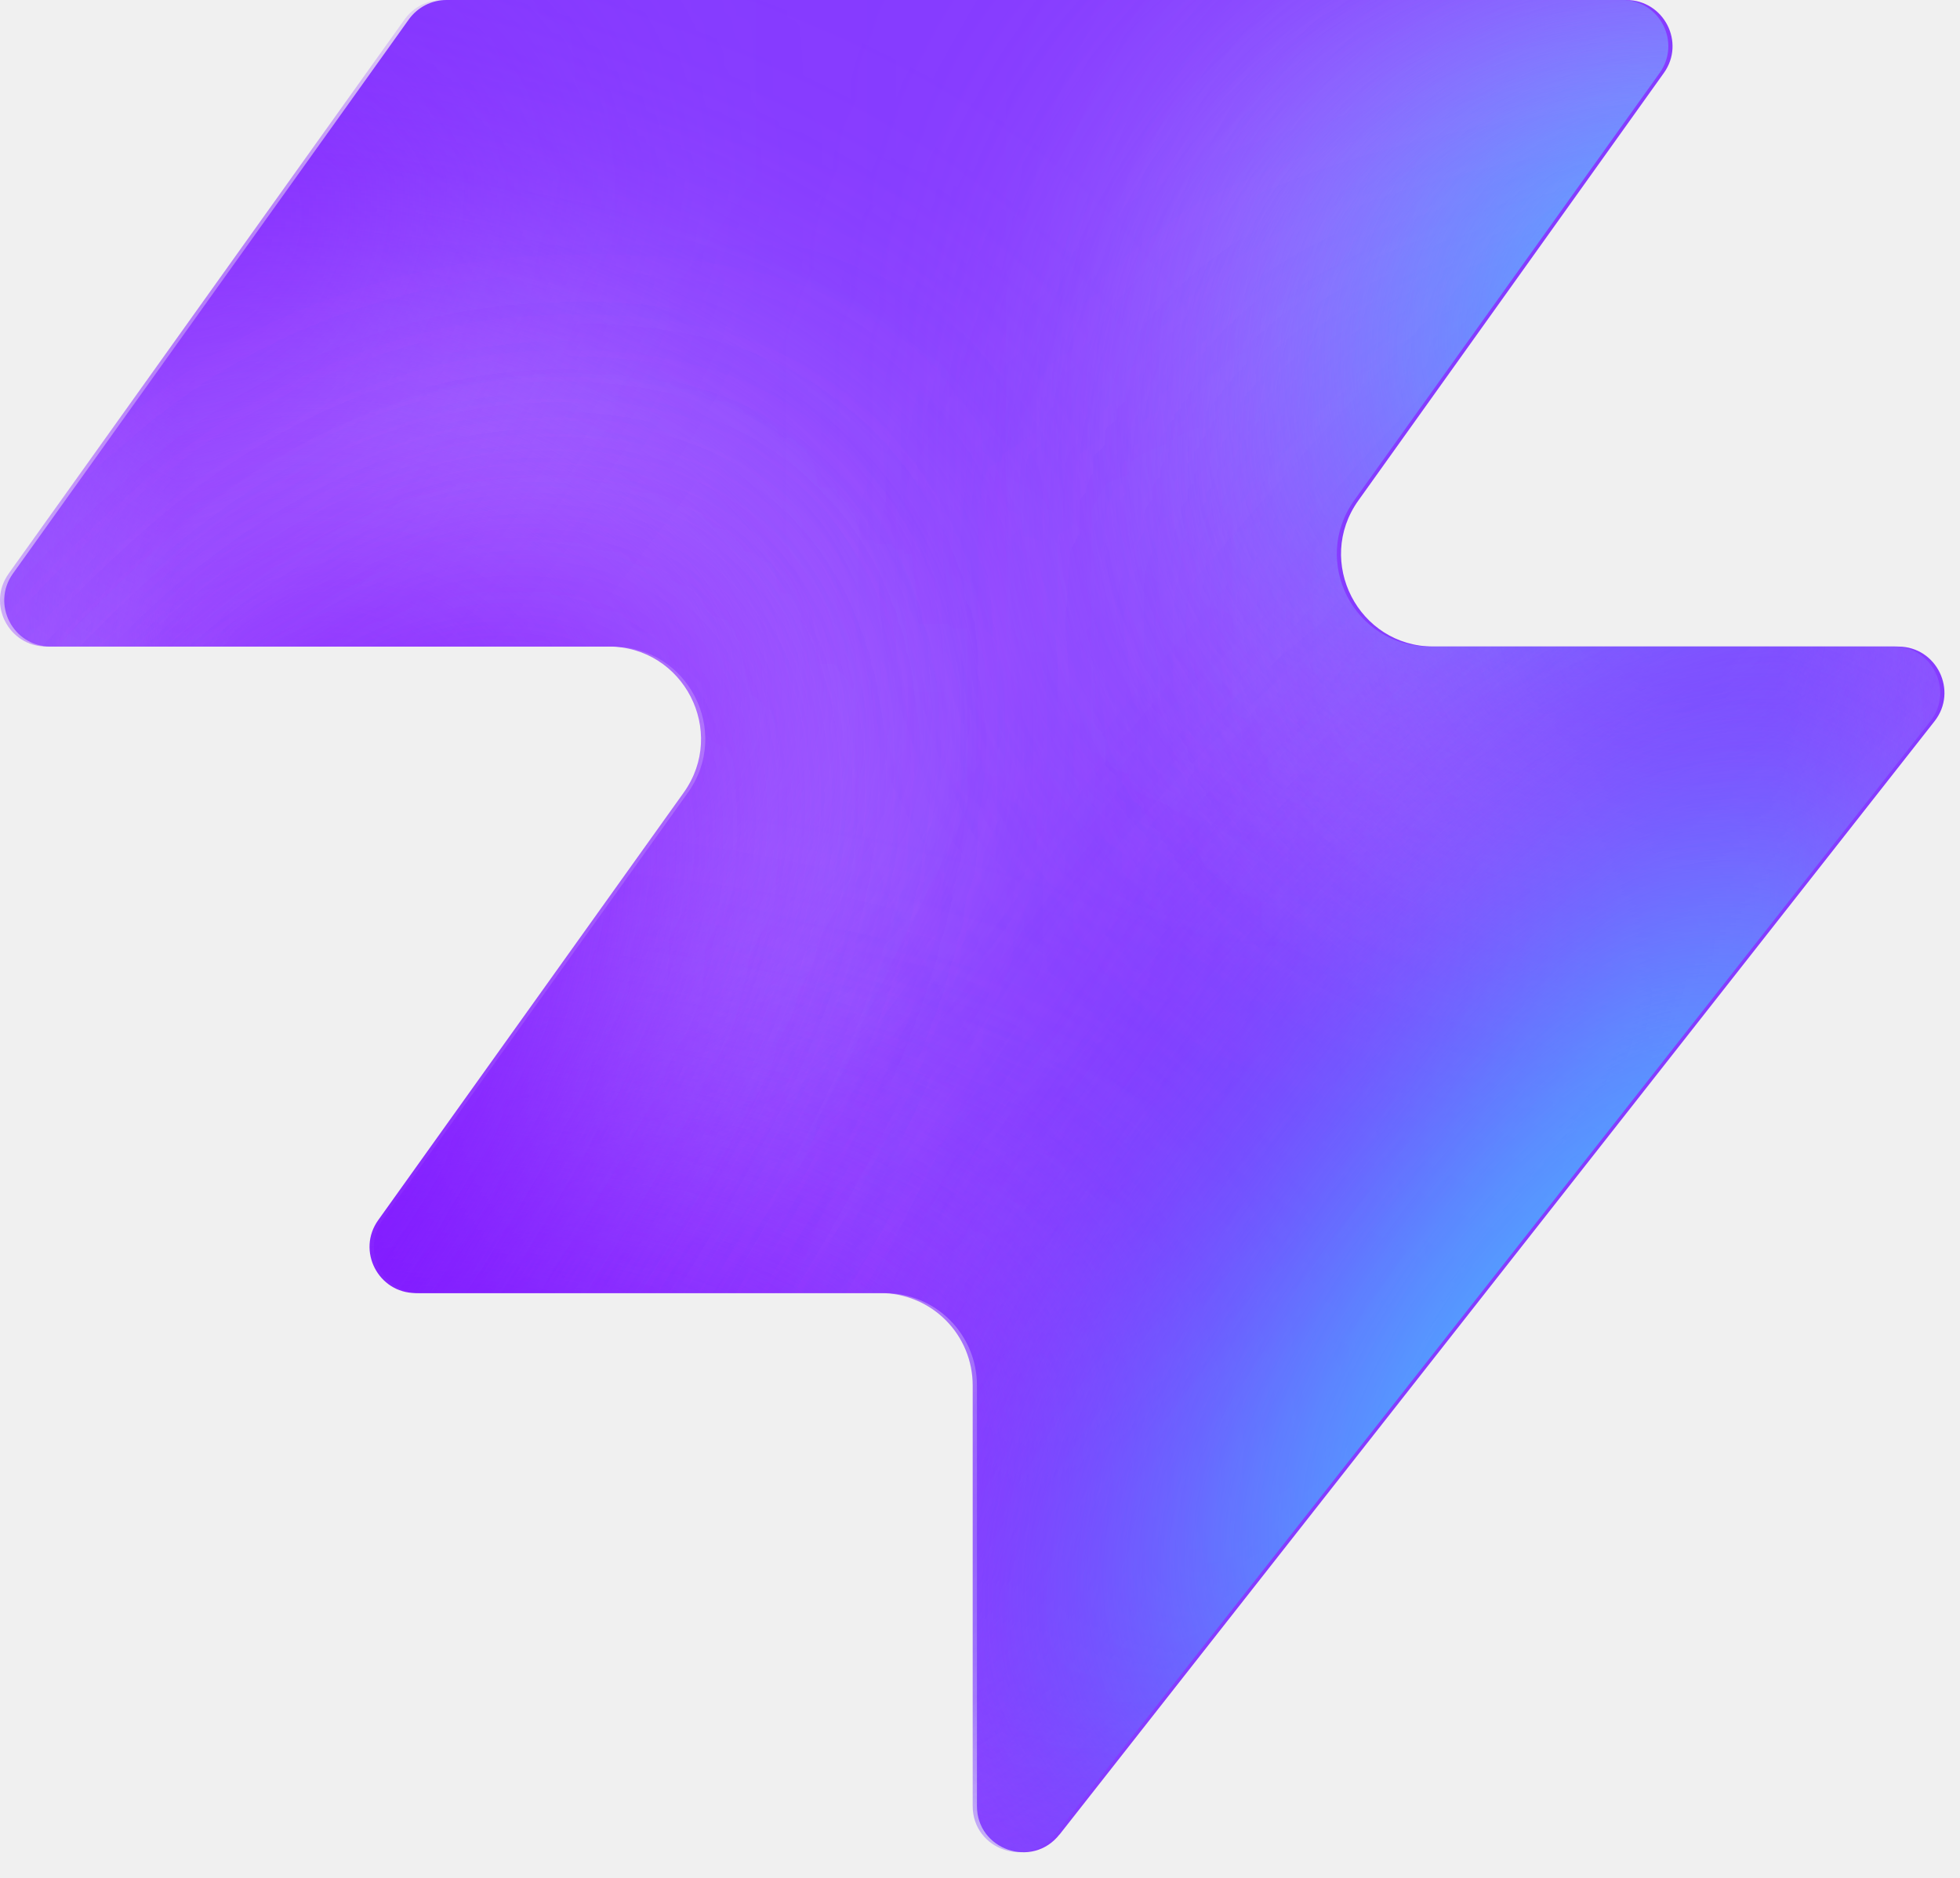
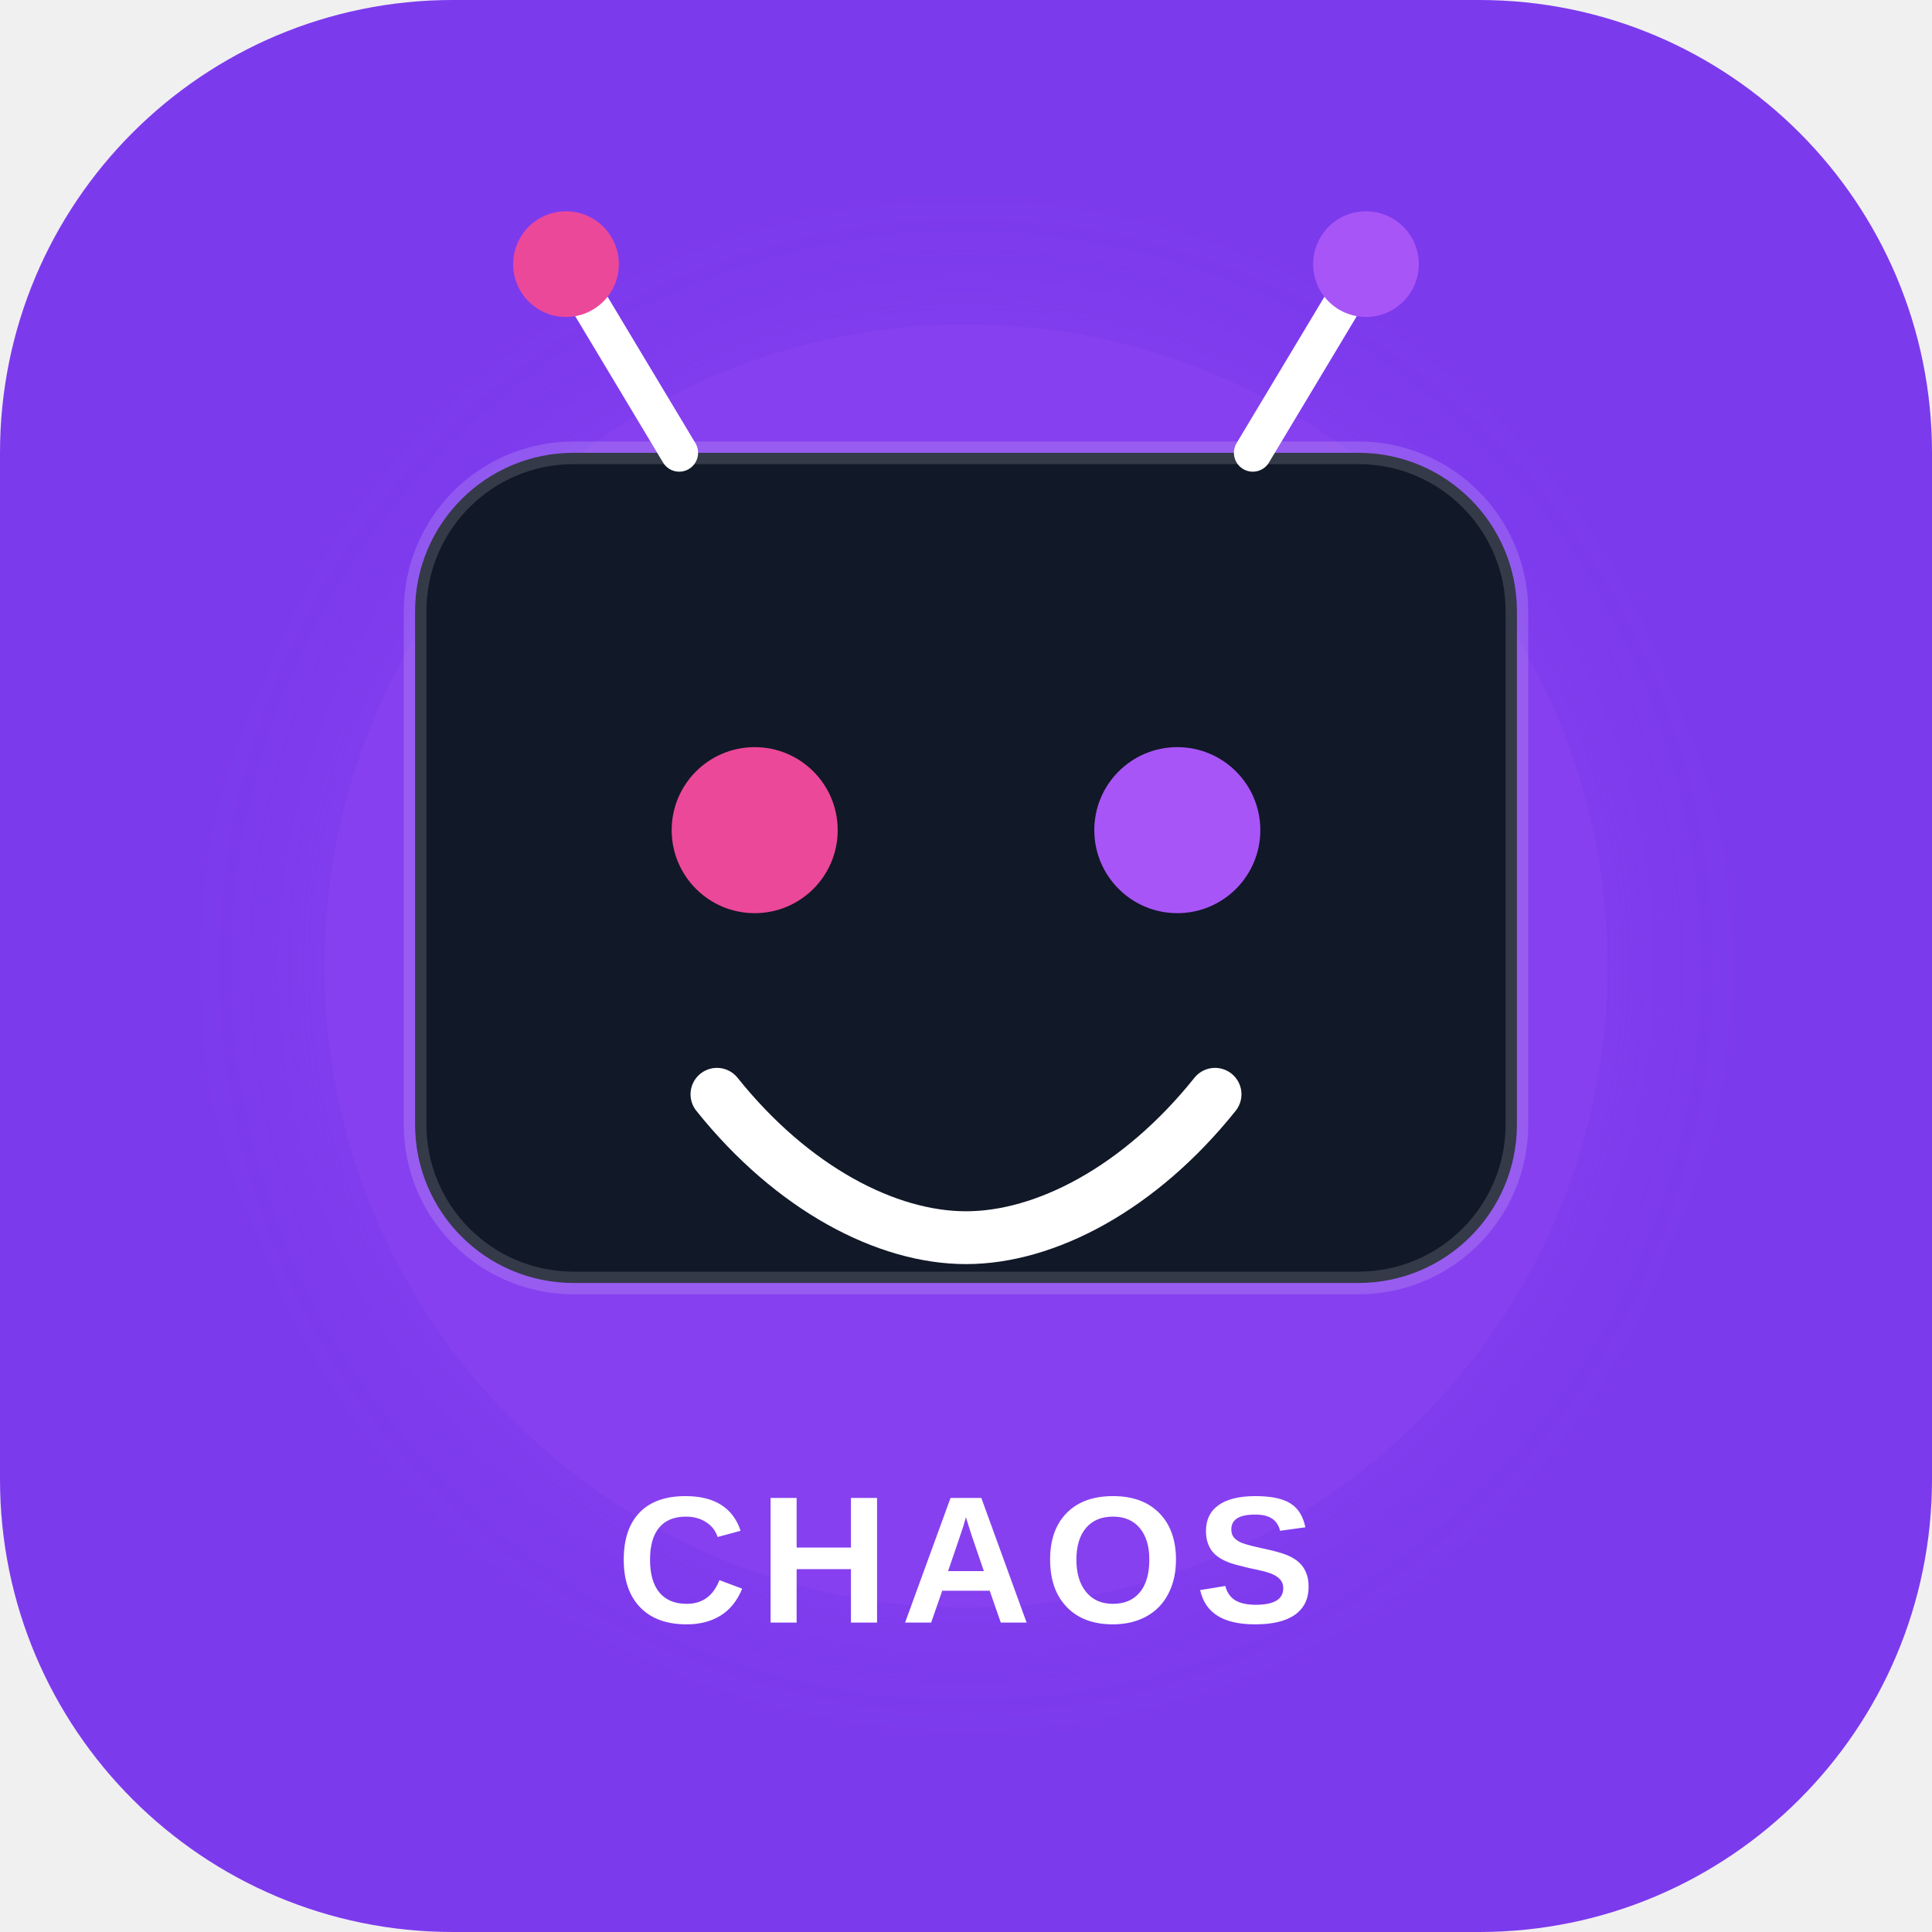
- <svg xmlns="http://www.w3.org/2000/svg" width="48" height="46" fill="none" viewBox="0 0 48 46">
-   <path fill="#863bff" d="M25.946 44.938c-.664.845-2.021.375-2.021-.698V33.937a2.26 2.26 0 0 0-2.262-2.262H10.287c-.92 0-1.456-1.04-.92-1.788l7.48-10.471c1.07-1.497 0-3.578-1.842-3.578H1.237c-.92 0-1.456-1.04-.92-1.788L10.013.474c.214-.297.556-.474.92-.474h28.894c.92 0 1.456 1.04.92 1.788l-7.48 10.471c-1.07 1.498 0 3.579 1.842 3.579h11.377c.943 0 1.473 1.088.89 1.83L25.947 44.94z" style="fill:#863bff;fill:color(display-p3 .525 .23 1);fill-opacity:1" />
-   <mask id="a" width="48" height="46" x="0" y="0" maskUnits="userSpaceOnUse" style="mask-type:alpha">
-     <path fill="#000" d="M25.842 44.938c-.664.844-2.021.375-2.021-.698V33.937a2.26 2.26 0 0 0-2.262-2.262H10.183c-.92 0-1.456-1.04-.92-1.788l7.48-10.471c1.07-1.498 0-3.579-1.842-3.579H1.133c-.92 0-1.456-1.04-.92-1.787L9.91.473c.214-.297.556-.474.92-.474h28.894c.92 0 1.456 1.04.92 1.788l-7.48 10.471c-1.07 1.498 0 3.578 1.842 3.578h11.377c.943 0 1.473 1.088.89 1.832L25.843 44.94z" style="fill:#000;fill-opacity:1" />
-   </mask>
-   <g mask="url(#a)">
-     <g filter="url(#b)">
-       <ellipse cx="5.508" cy="14.704" fill="#ede6ff" rx="5.508" ry="14.704" style="fill:#ede6ff;fill:color(display-p3 .927 .903 1);fill-opacity:1" transform="matrix(.00324 1 1 -.00324 -4.47 31.516)" />
-     </g>
-     <g filter="url(#c)">
-       <ellipse cx="10.399" cy="29.851" fill="#ede6ff" rx="10.399" ry="29.851" style="fill:#ede6ff;fill:color(display-p3 .927 .903 1);fill-opacity:1" transform="matrix(.00324 1 1 -.00324 -39.328 7.883)" />
-     </g>
-     <g filter="url(#d)">
-       <ellipse cx="5.508" cy="30.487" fill="#7e14ff" rx="5.508" ry="30.487" style="fill:#7e14ff;fill:color(display-p3 .492 .077 1);fill-opacity:1" transform="rotate(89.814 -25.913 -14.639)scale(1 -1)" />
-     </g>
-     <g filter="url(#e)">
-       <ellipse cx="5.508" cy="30.599" fill="#7e14ff" rx="5.508" ry="30.599" style="fill:#7e14ff;fill:color(display-p3 .492 .077 1);fill-opacity:1" transform="rotate(89.814 -32.644 -3.334)scale(1 -1)" />
-     </g>
-     <g filter="url(#f)">
-       <ellipse cx="5.508" cy="30.599" fill="#7e14ff" rx="5.508" ry="30.599" style="fill:#7e14ff;fill:color(display-p3 .492 .077 1);fill-opacity:1" transform="matrix(.00324 1 1 -.00324 -34.34 30.47)" />
-     </g>
-     <g filter="url(#g)">
-       <ellipse cx="14.072" cy="22.078" fill="#ede6ff" rx="14.072" ry="22.078" style="fill:#ede6ff;fill:color(display-p3 .927 .903 1);fill-opacity:1" transform="rotate(93.35 24.506 48.493)scale(-1 1)" />
-     </g>
-     <g filter="url(#h)">
-       <ellipse cx="3.47" cy="21.501" fill="#7e14ff" rx="3.47" ry="21.501" style="fill:#7e14ff;fill:color(display-p3 .492 .077 1);fill-opacity:1" transform="rotate(89.009 28.708 47.59)scale(-1 1)" />
-     </g>
-     <g filter="url(#i)">
-       <ellipse cx="3.47" cy="21.501" fill="#7e14ff" rx="3.47" ry="21.501" style="fill:#7e14ff;fill:color(display-p3 .492 .077 1);fill-opacity:1" transform="rotate(89.009 28.708 47.59)scale(-1 1)" />
-     </g>
-     <g filter="url(#j)">
-       <ellipse cx=".387" cy="8.972" fill="#7e14ff" rx="4.407" ry="29.108" style="fill:#7e14ff;fill:color(display-p3 .492 .077 1);fill-opacity:1" transform="rotate(39.51 .387 8.972)" />
-     </g>
-     <g filter="url(#k)">
-       <ellipse cx="47.523" cy="-6.092" fill="#7e14ff" rx="4.407" ry="29.108" style="fill:#7e14ff;fill:color(display-p3 .492 .077 1);fill-opacity:1" transform="rotate(37.892 47.523 -6.092)" />
-     </g>
-     <g filter="url(#l)">
-       <ellipse cx="41.412" cy="6.333" fill="#47bfff" rx="5.971" ry="9.665" style="fill:#47bfff;fill:color(display-p3 .28 .748 1);fill-opacity:1" transform="rotate(37.892 41.412 6.333)" />
-     </g>
-     <g filter="url(#m)">
-       <ellipse cx="-1.879" cy="38.332" fill="#7e14ff" rx="4.407" ry="29.108" style="fill:#7e14ff;fill:color(display-p3 .492 .077 1);fill-opacity:1" transform="rotate(37.892 -1.88 38.332)" />
-     </g>
-     <g filter="url(#n)">
-       <ellipse cx="-1.879" cy="38.332" fill="#7e14ff" rx="4.407" ry="29.108" style="fill:#7e14ff;fill:color(display-p3 .492 .077 1);fill-opacity:1" transform="rotate(37.892 -1.88 38.332)" />
-     </g>
-     <g filter="url(#o)">
-       <ellipse cx="35.651" cy="29.907" fill="#7e14ff" rx="4.407" ry="29.108" style="fill:#7e14ff;fill:color(display-p3 .492 .077 1);fill-opacity:1" transform="rotate(37.892 35.651 29.907)" />
-     </g>
-     <g filter="url(#p)">
-       <ellipse cx="38.418" cy="32.4" fill="#47bfff" rx="5.971" ry="15.297" style="fill:#47bfff;fill:color(display-p3 .28 .748 1);fill-opacity:1" transform="rotate(37.892 38.418 32.4)" />
-     </g>
-   </g>
+ <svg xmlns="http://www.w3.org/2000/svg" width="512" height="512" viewBox="0 0 512 512" fill="none">
  <defs>
-     <filter id="b" width="60.045" height="41.654" x="-19.77" y="16.149" color-interpolation-filters="sRGB" filterUnits="userSpaceOnUse">
-       <feFlood flood-opacity="0" result="BackgroundImageFix" />
-       <feBlend in="SourceGraphic" in2="BackgroundImageFix" result="shape" />
-       <feGaussianBlur result="effect1_foregroundBlur_2002_17158" stdDeviation="7.659" />
-     </filter>
-     <filter id="c" width="90.34" height="51.437" x="-54.613" y="-7.533" color-interpolation-filters="sRGB" filterUnits="userSpaceOnUse">
-       <feFlood flood-opacity="0" result="BackgroundImageFix" />
-       <feBlend in="SourceGraphic" in2="BackgroundImageFix" result="shape" />
-       <feGaussianBlur result="effect1_foregroundBlur_2002_17158" stdDeviation="7.659" />
-     </filter>
-     <filter id="d" width="79.355" height="29.4" x="-49.64" y="2.03" color-interpolation-filters="sRGB" filterUnits="userSpaceOnUse">
-       <feFlood flood-opacity="0" result="BackgroundImageFix" />
-       <feBlend in="SourceGraphic" in2="BackgroundImageFix" result="shape" />
-       <feGaussianBlur result="effect1_foregroundBlur_2002_17158" stdDeviation="4.596" />
-     </filter>
-     <filter id="e" width="79.579" height="29.4" x="-45.045" y="20.029" color-interpolation-filters="sRGB" filterUnits="userSpaceOnUse">
-       <feFlood flood-opacity="0" result="BackgroundImageFix" />
-       <feBlend in="SourceGraphic" in2="BackgroundImageFix" result="shape" />
-       <feGaussianBlur result="effect1_foregroundBlur_2002_17158" stdDeviation="4.596" />
-     </filter>
-     <filter id="f" width="79.579" height="29.4" x="-43.513" y="21.178" color-interpolation-filters="sRGB" filterUnits="userSpaceOnUse">
-       <feFlood flood-opacity="0" result="BackgroundImageFix" />
-       <feBlend in="SourceGraphic" in2="BackgroundImageFix" result="shape" />
-       <feGaussianBlur result="effect1_foregroundBlur_2002_17158" stdDeviation="4.596" />
-     </filter>
-     <filter id="g" width="74.749" height="58.852" x="15.756" y="-17.901" color-interpolation-filters="sRGB" filterUnits="userSpaceOnUse">
-       <feFlood flood-opacity="0" result="BackgroundImageFix" />
-       <feBlend in="SourceGraphic" in2="BackgroundImageFix" result="shape" />
-       <feGaussianBlur result="effect1_foregroundBlur_2002_17158" stdDeviation="7.659" />
-     </filter>
-     <filter id="h" width="61.377" height="25.362" x="23.548" y="2.284" color-interpolation-filters="sRGB" filterUnits="userSpaceOnUse">
-       <feFlood flood-opacity="0" result="BackgroundImageFix" />
-       <feBlend in="SourceGraphic" in2="BackgroundImageFix" result="shape" />
-       <feGaussianBlur result="effect1_foregroundBlur_2002_17158" stdDeviation="4.596" />
-     </filter>
-     <filter id="i" width="61.377" height="25.362" x="23.548" y="2.284" color-interpolation-filters="sRGB" filterUnits="userSpaceOnUse">
-       <feFlood flood-opacity="0" result="BackgroundImageFix" />
-       <feBlend in="SourceGraphic" in2="BackgroundImageFix" result="shape" />
-       <feGaussianBlur result="effect1_foregroundBlur_2002_17158" stdDeviation="4.596" />
-     </filter>
-     <filter id="j" width="56.045" height="63.649" x="-27.636" y="-22.853" color-interpolation-filters="sRGB" filterUnits="userSpaceOnUse">
-       <feFlood flood-opacity="0" result="BackgroundImageFix" />
-       <feBlend in="SourceGraphic" in2="BackgroundImageFix" result="shape" />
-       <feGaussianBlur result="effect1_foregroundBlur_2002_17158" stdDeviation="4.596" />
-     </filter>
-     <filter id="k" width="54.814" height="64.646" x="20.116" y="-38.415" color-interpolation-filters="sRGB" filterUnits="userSpaceOnUse">
-       <feFlood flood-opacity="0" result="BackgroundImageFix" />
-       <feBlend in="SourceGraphic" in2="BackgroundImageFix" result="shape" />
-       <feGaussianBlur result="effect1_foregroundBlur_2002_17158" stdDeviation="4.596" />
-     </filter>
-     <filter id="l" width="33.541" height="35.313" x="24.641" y="-11.323" color-interpolation-filters="sRGB" filterUnits="userSpaceOnUse">
-       <feFlood flood-opacity="0" result="BackgroundImageFix" />
-       <feBlend in="SourceGraphic" in2="BackgroundImageFix" result="shape" />
-       <feGaussianBlur result="effect1_foregroundBlur_2002_17158" stdDeviation="4.596" />
-     </filter>
-     <filter id="m" width="54.814" height="64.646" x="-29.286" y="6.009" color-interpolation-filters="sRGB" filterUnits="userSpaceOnUse">
-       <feFlood flood-opacity="0" result="BackgroundImageFix" />
-       <feBlend in="SourceGraphic" in2="BackgroundImageFix" result="shape" />
-       <feGaussianBlur result="effect1_foregroundBlur_2002_17158" stdDeviation="4.596" />
-     </filter>
-     <filter id="n" width="54.814" height="64.646" x="-29.286" y="6.009" color-interpolation-filters="sRGB" filterUnits="userSpaceOnUse">
-       <feFlood flood-opacity="0" result="BackgroundImageFix" />
-       <feBlend in="SourceGraphic" in2="BackgroundImageFix" result="shape" />
-       <feGaussianBlur result="effect1_foregroundBlur_2002_17158" stdDeviation="4.596" />
-     </filter>
-     <filter id="o" width="54.814" height="64.646" x="8.244" y="-2.416" color-interpolation-filters="sRGB" filterUnits="userSpaceOnUse">
-       <feFlood flood-opacity="0" result="BackgroundImageFix" />
-       <feBlend in="SourceGraphic" in2="BackgroundImageFix" result="shape" />
-       <feGaussianBlur result="effect1_foregroundBlur_2002_17158" stdDeviation="4.596" />
-     </filter>
-     <filter id="p" width="39.409" height="43.623" x="18.713" y="10.588" color-interpolation-filters="sRGB" filterUnits="userSpaceOnUse">
-       <feFlood flood-opacity="0" result="BackgroundImageFix" />
-       <feBlend in="SourceGraphic" in2="BackgroundImageFix" result="shape" />
-       <feGaussianBlur result="effect1_foregroundBlur_2002_17158" stdDeviation="4.596" />
+     <linearGradient id="bg" x1="0" y1="0" x2="512" y2="512">
+       <stop stop-color="#7C3AED" />
+       <stop offset="1" stop-color="#EC4899" />
+     </linearGradient>
+     <linearGradient id="face" x1="120" y1="120" x2="390" y2="390">
+       <stop stop-color="#111827" />
+       <stop offset="1" stop-color="#1F2937" />
+     </linearGradient>
+     <filter id="glow">
+       <feGaussianBlur stdDeviation="18" result="blur" />
+       <feMerge>
+         <feMergeNode in="blur" />
+         <feMergeNode in="SourceGraphic" />
+       </feMerge>
    </filter>
  </defs>
+   <rect width="512" height="512" rx="120" fill="url(#bg)" />
+   <circle cx="256" cy="256" r="170" fill="#A855F7" opacity="0.22" filter="url(#glow)" />
+   <rect x="110" y="120" width="292" height="220" rx="42" fill="url(#face)" stroke="rgba(255,255,255,0.15)" stroke-width="6" />
+   <circle cx="200" cy="220" r="22" fill="#EC4899" />
+   <circle cx="312" cy="220" r="22" fill="#A855F7" />
+   <path d="M190 290C210 315 235 328 256 328C277 328 302 315 322 290" stroke="white" stroke-width="14" stroke-linecap="round" />
+   <line x1="180" y1="120" x2="150" y2="70" stroke="white" stroke-width="10" stroke-linecap="round" />
+   <line x1="332" y1="120" x2="362" y2="70" stroke="white" stroke-width="10" stroke-linecap="round" />
+   <circle cx="150" cy="70" r="14" fill="#EC4899" />
+   <circle cx="362" cy="70" r="14" fill="#A855F7" />
+   <text x="256" y="430" text-anchor="middle" font-family="Arial, Helvetica, sans-serif" font-size="48" font-weight="900" fill="white" letter-spacing="3">
+     CHAOS
+   </text>
</svg>
